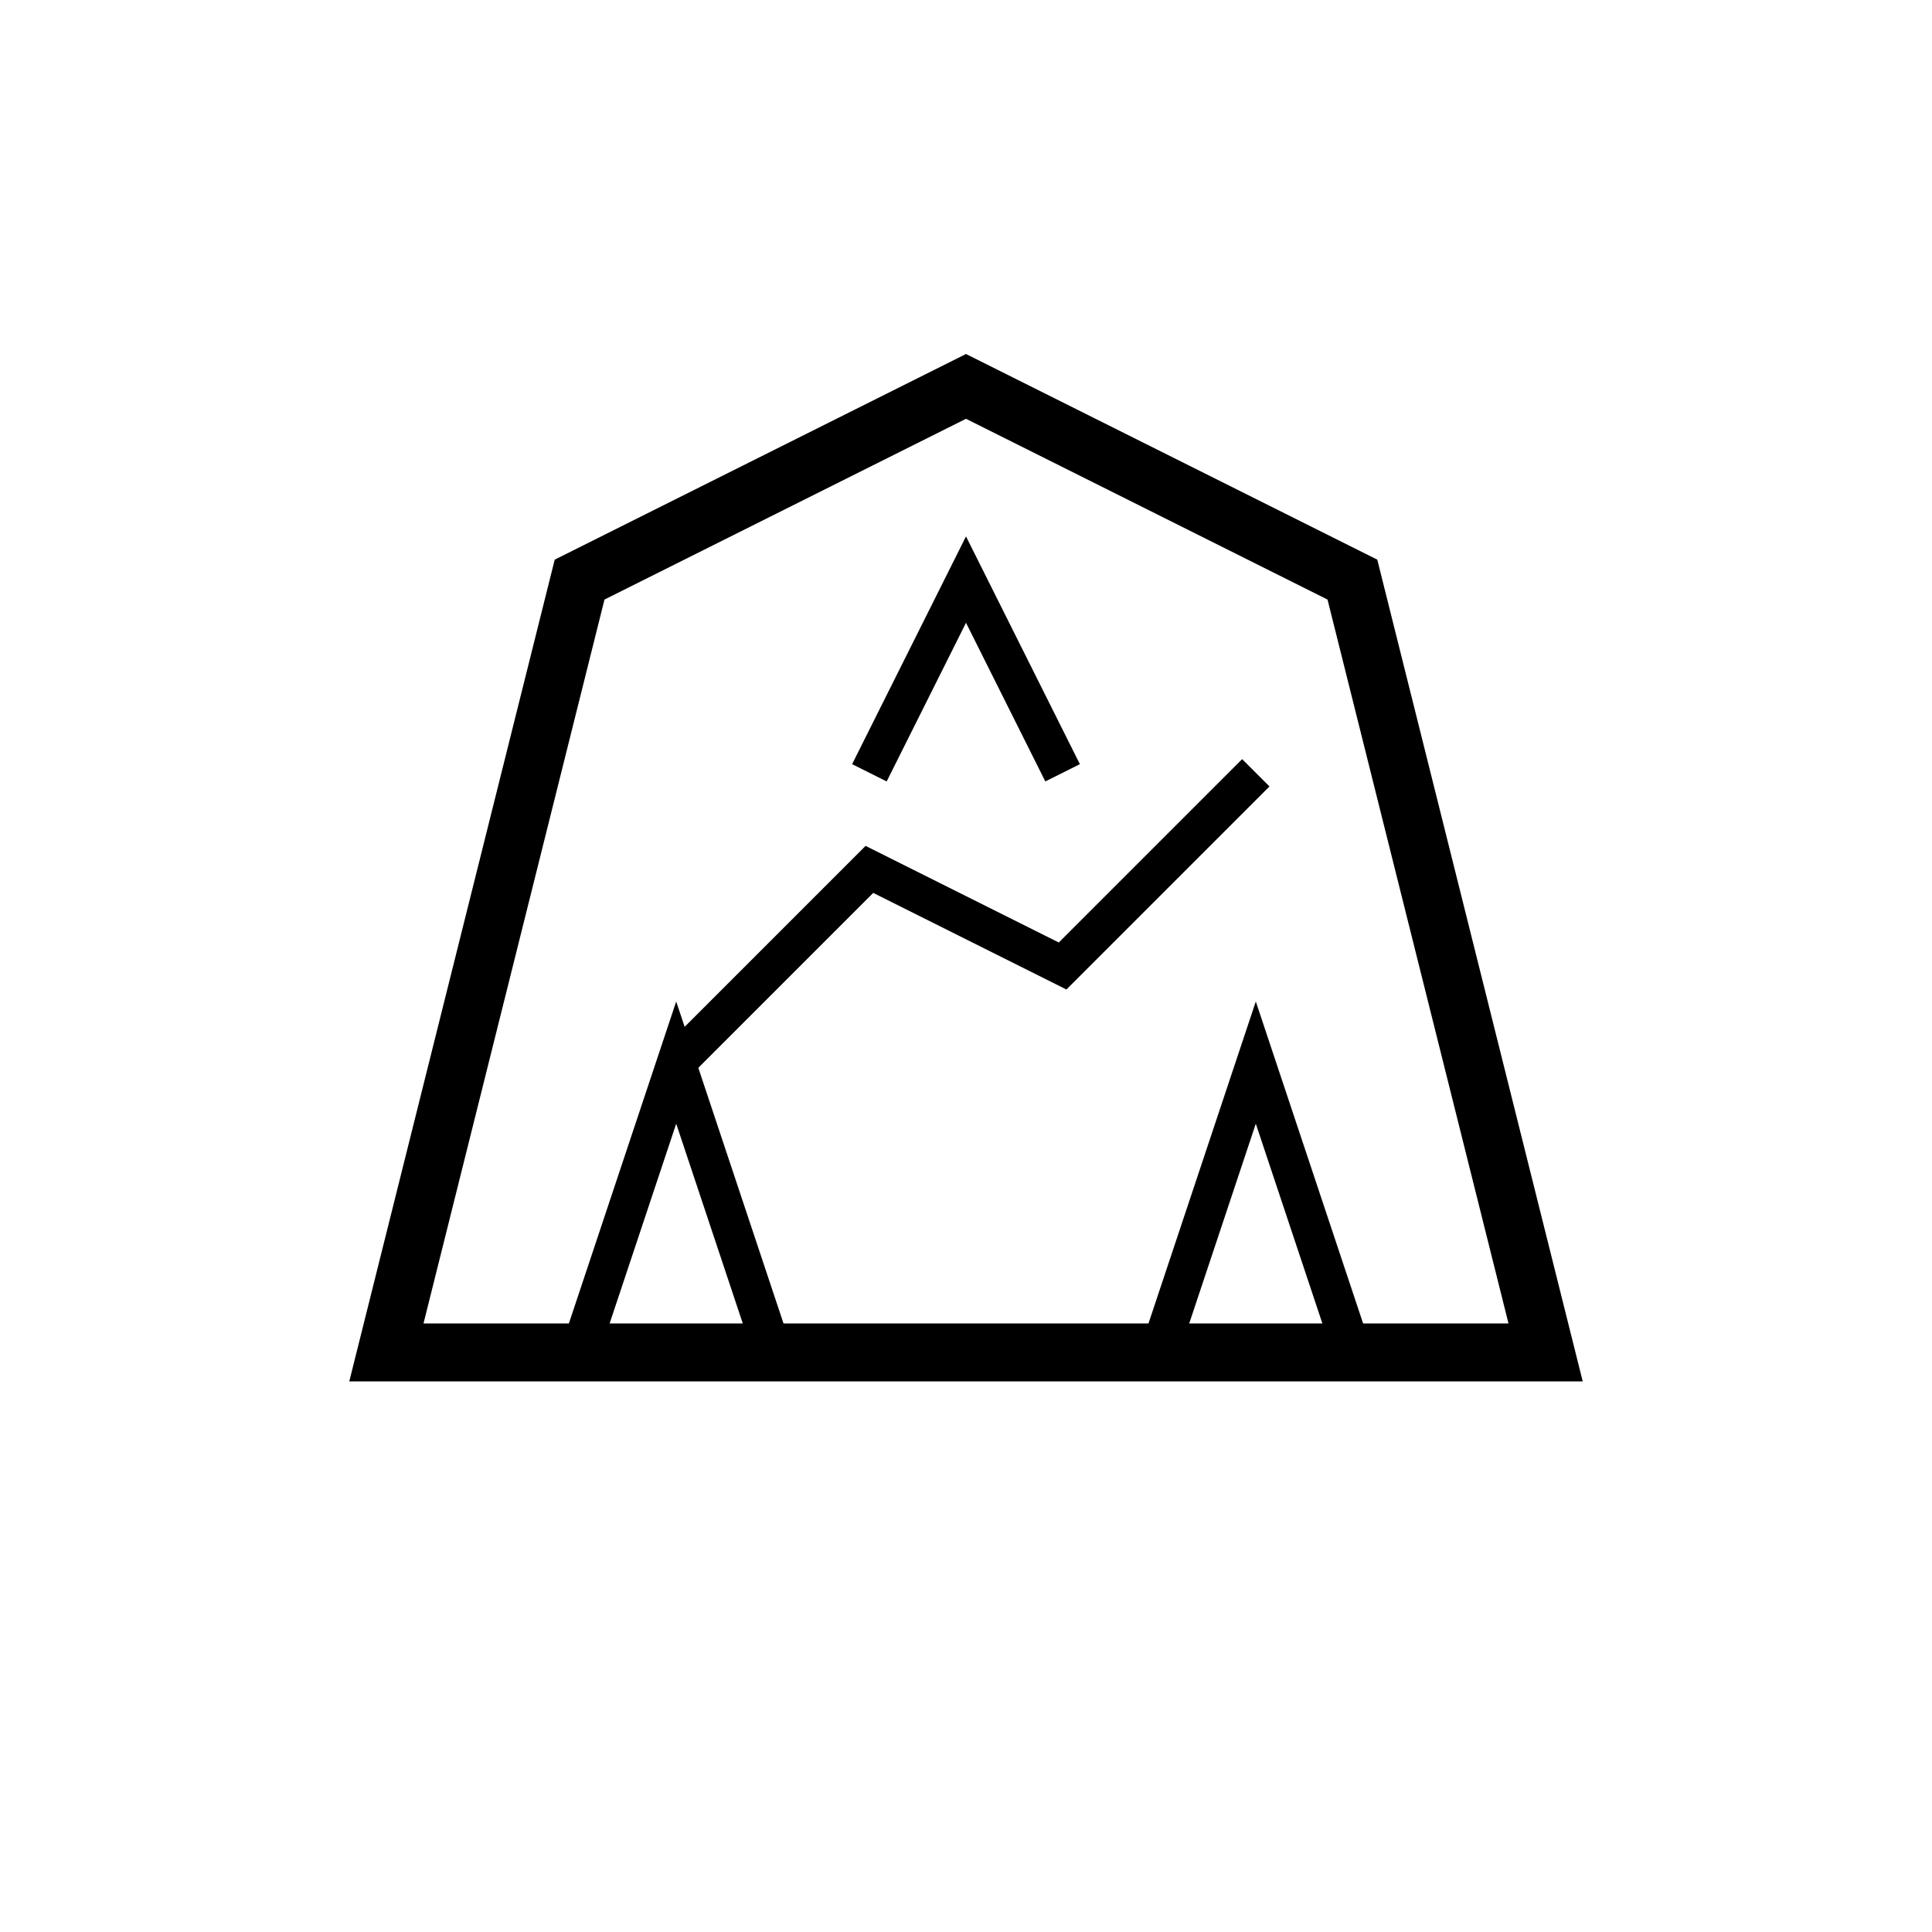
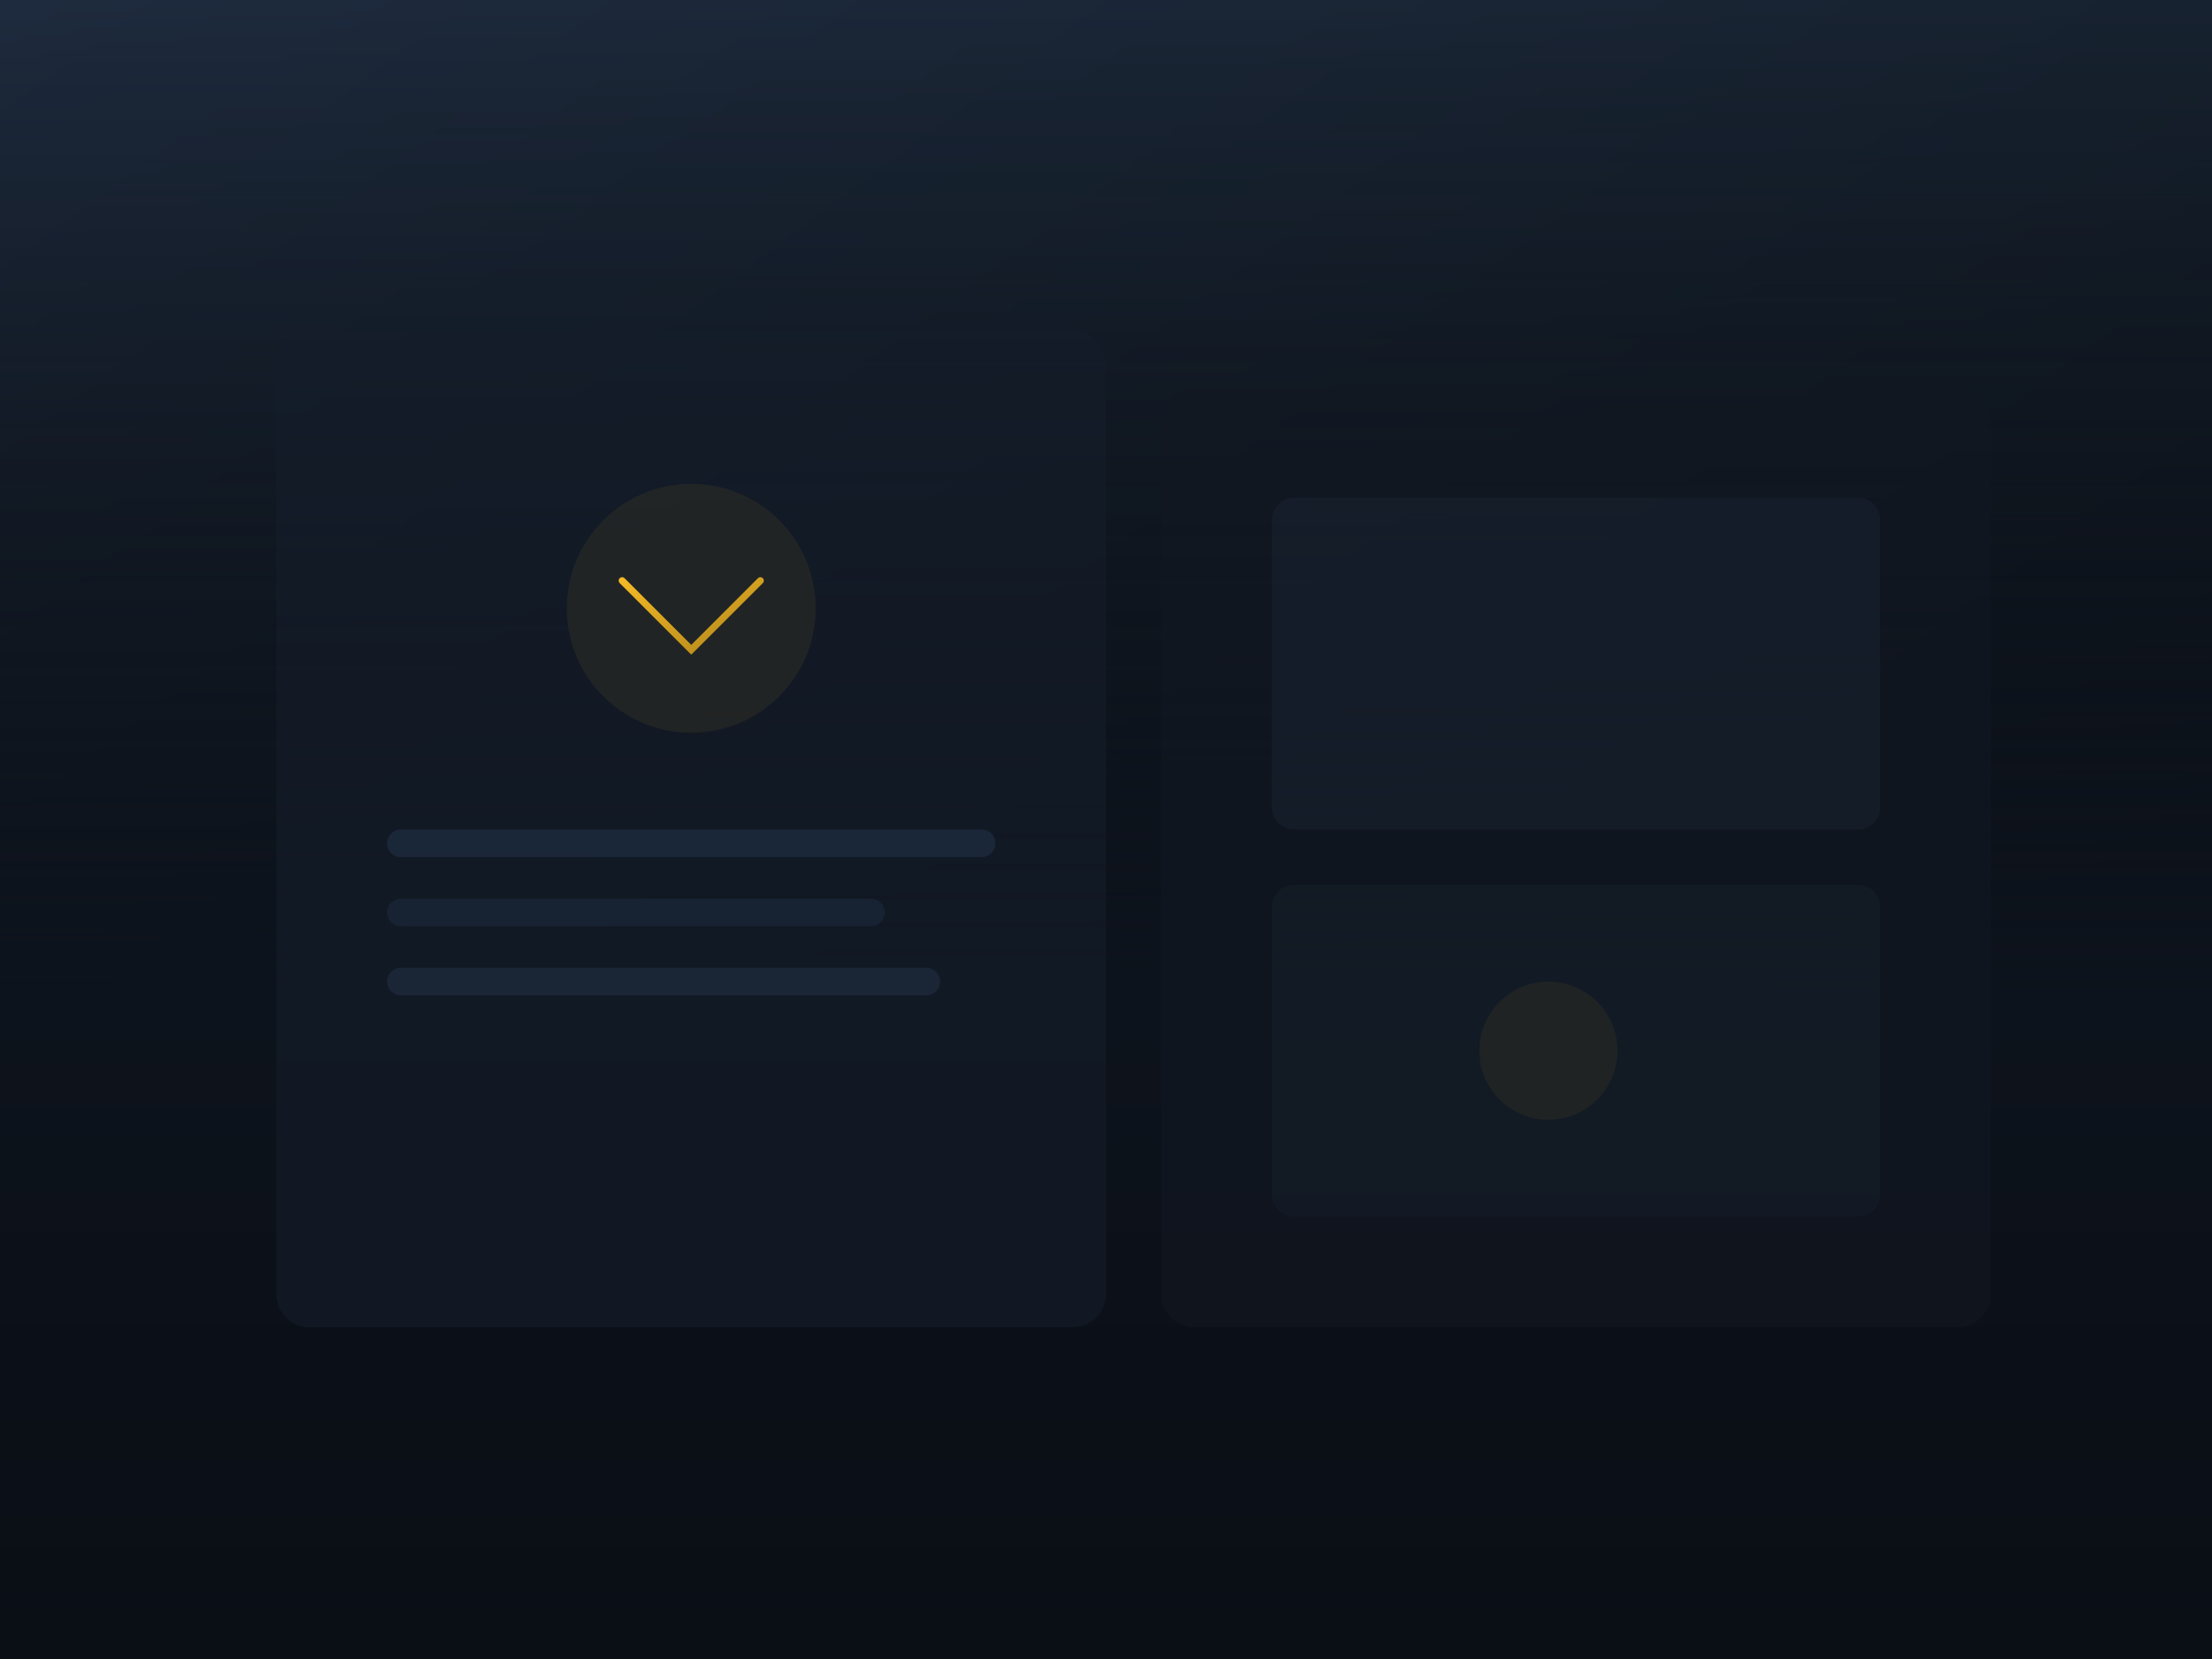
- <svg xmlns="http://www.w3.org/2000/svg" viewBox="0 0 100 100" fill="none">
-   <path d="M20 70 L30 30 L50 20 L70 30 L80 70 Z" stroke="currentColor" stroke-width="3" fill="none" />
-   <path d="M35 55 L45 45 L55 50 L65 40" stroke="currentColor" stroke-width="2" fill="none" />
-   <path d="M30 70 L35 55 L40 70" stroke="currentColor" stroke-width="2" fill="none" />
-   <path d="M60 70 L65 55 L70 70" stroke="currentColor" stroke-width="2" fill="none" />
-   <path d="M45 40 L50 30 L55 40" stroke="currentColor" stroke-width="2" fill="none" />
+ <svg xmlns="http://www.w3.org/2000/svg" viewBox="0 0 800 600" preserveAspectRatio="xMidYMid slice">
+   <defs>
+     <linearGradient id="bg" x1="0" y1="0" x2="1" y2="1">
+       <stop offset="0%" stop-color="hsl(215,35%,18%)" />
+       <stop offset="50%" stop-color="hsl(215,35%,14%)" />
+       <stop offset="100%" stop-color="hsl(215,35%,10%)" />
+     </linearGradient>
+     <linearGradient id="overlay" x1="0" y1="0" x2="0" y2="1">
+       <stop offset="0%" stop-color="transparent" />
+       <stop offset="60%" stop-color="hsl(215,35%,8%)" />
+       <stop offset="100%" stop-color="hsl(215,35%,6%)" />
+     </linearGradient>
+     <linearGradient id="goldGrad" x1="0" y1="0" x2="1" y2="1">
+       <stop offset="0%" stop-color="hsl(43,90%,55%)" />
+       <stop offset="100%" stop-color="hsl(43,74%,40%)" />
+     </linearGradient>
+   </defs>
+   <rect width="800" height="600" fill="url(#bg)" />
+   <rect x="0" y="0" width="800" height="600" fill="url(#overlay)" />
+   <rect x="100" y="120" width="300" height="360" rx="12" fill="hsl(215,35%,12%)" opacity="0.6" />
+   <rect x="420" y="140" width="300" height="340" rx="12" fill="hsl(215,35%,10%)" opacity="0.5" />
+   <circle cx="250" cy="220" r="45" fill="hsl(43,74%,40%)" opacity="0.1" />
+   <path d="M225 210 L250 235 L275 210" stroke="url(#goldGrad)" stroke-width="2.5" fill="none" stroke-linecap="round" />
+   <rect x="140" y="300" width="220" height="10" rx="5" fill="hsl(215,35%,22%)" opacity="0.5" />
+   <rect x="140" y="325" width="180" height="10" rx="5" fill="hsl(215,35%,20%)" opacity="0.4" />
+   <rect x="140" y="350" width="200" height="10" rx="5" fill="hsl(215,35%,21%)" opacity="0.5" />
+   <rect x="460" y="180" width="220" height="120" rx="8" fill="hsl(215,35%,16%)" opacity="0.4" />
+   <rect x="460" y="320" width="220" height="120" rx="8" fill="hsl(215,35%,15%)" opacity="0.3" />
+   <circle cx="560" cy="380" r="25" fill="hsl(43,74%,40%)" opacity="0.08" />
</svg>
